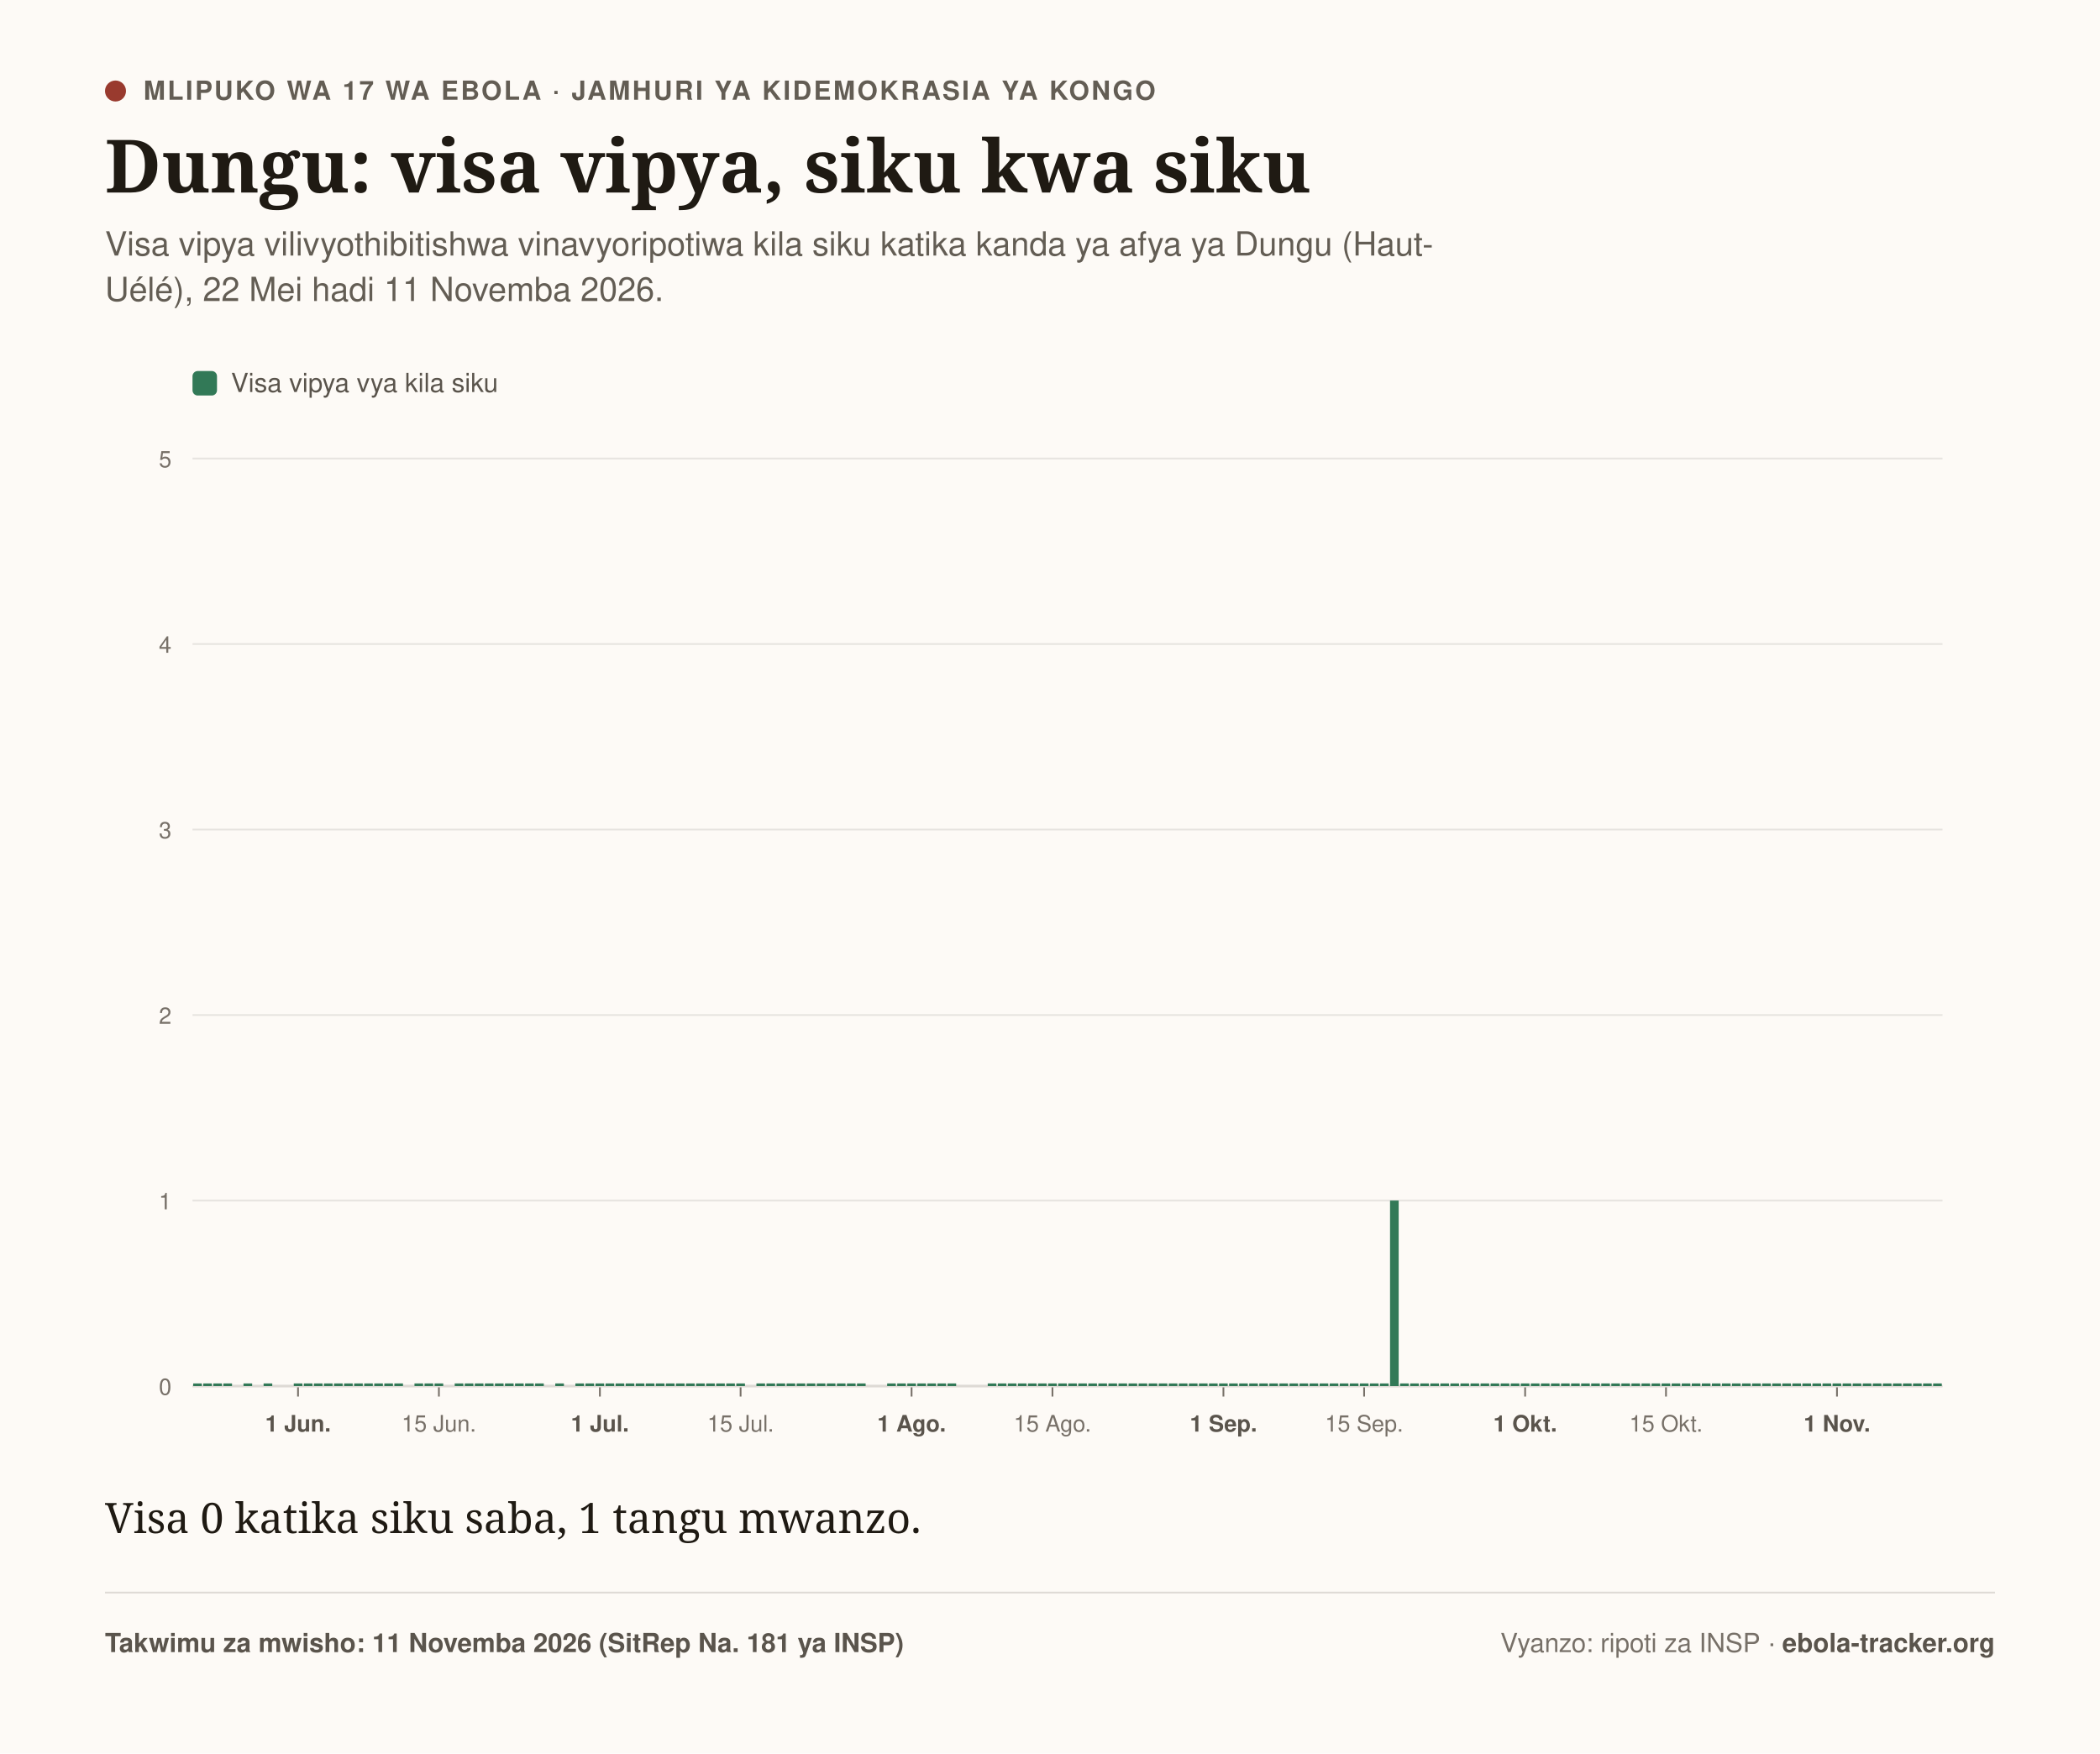
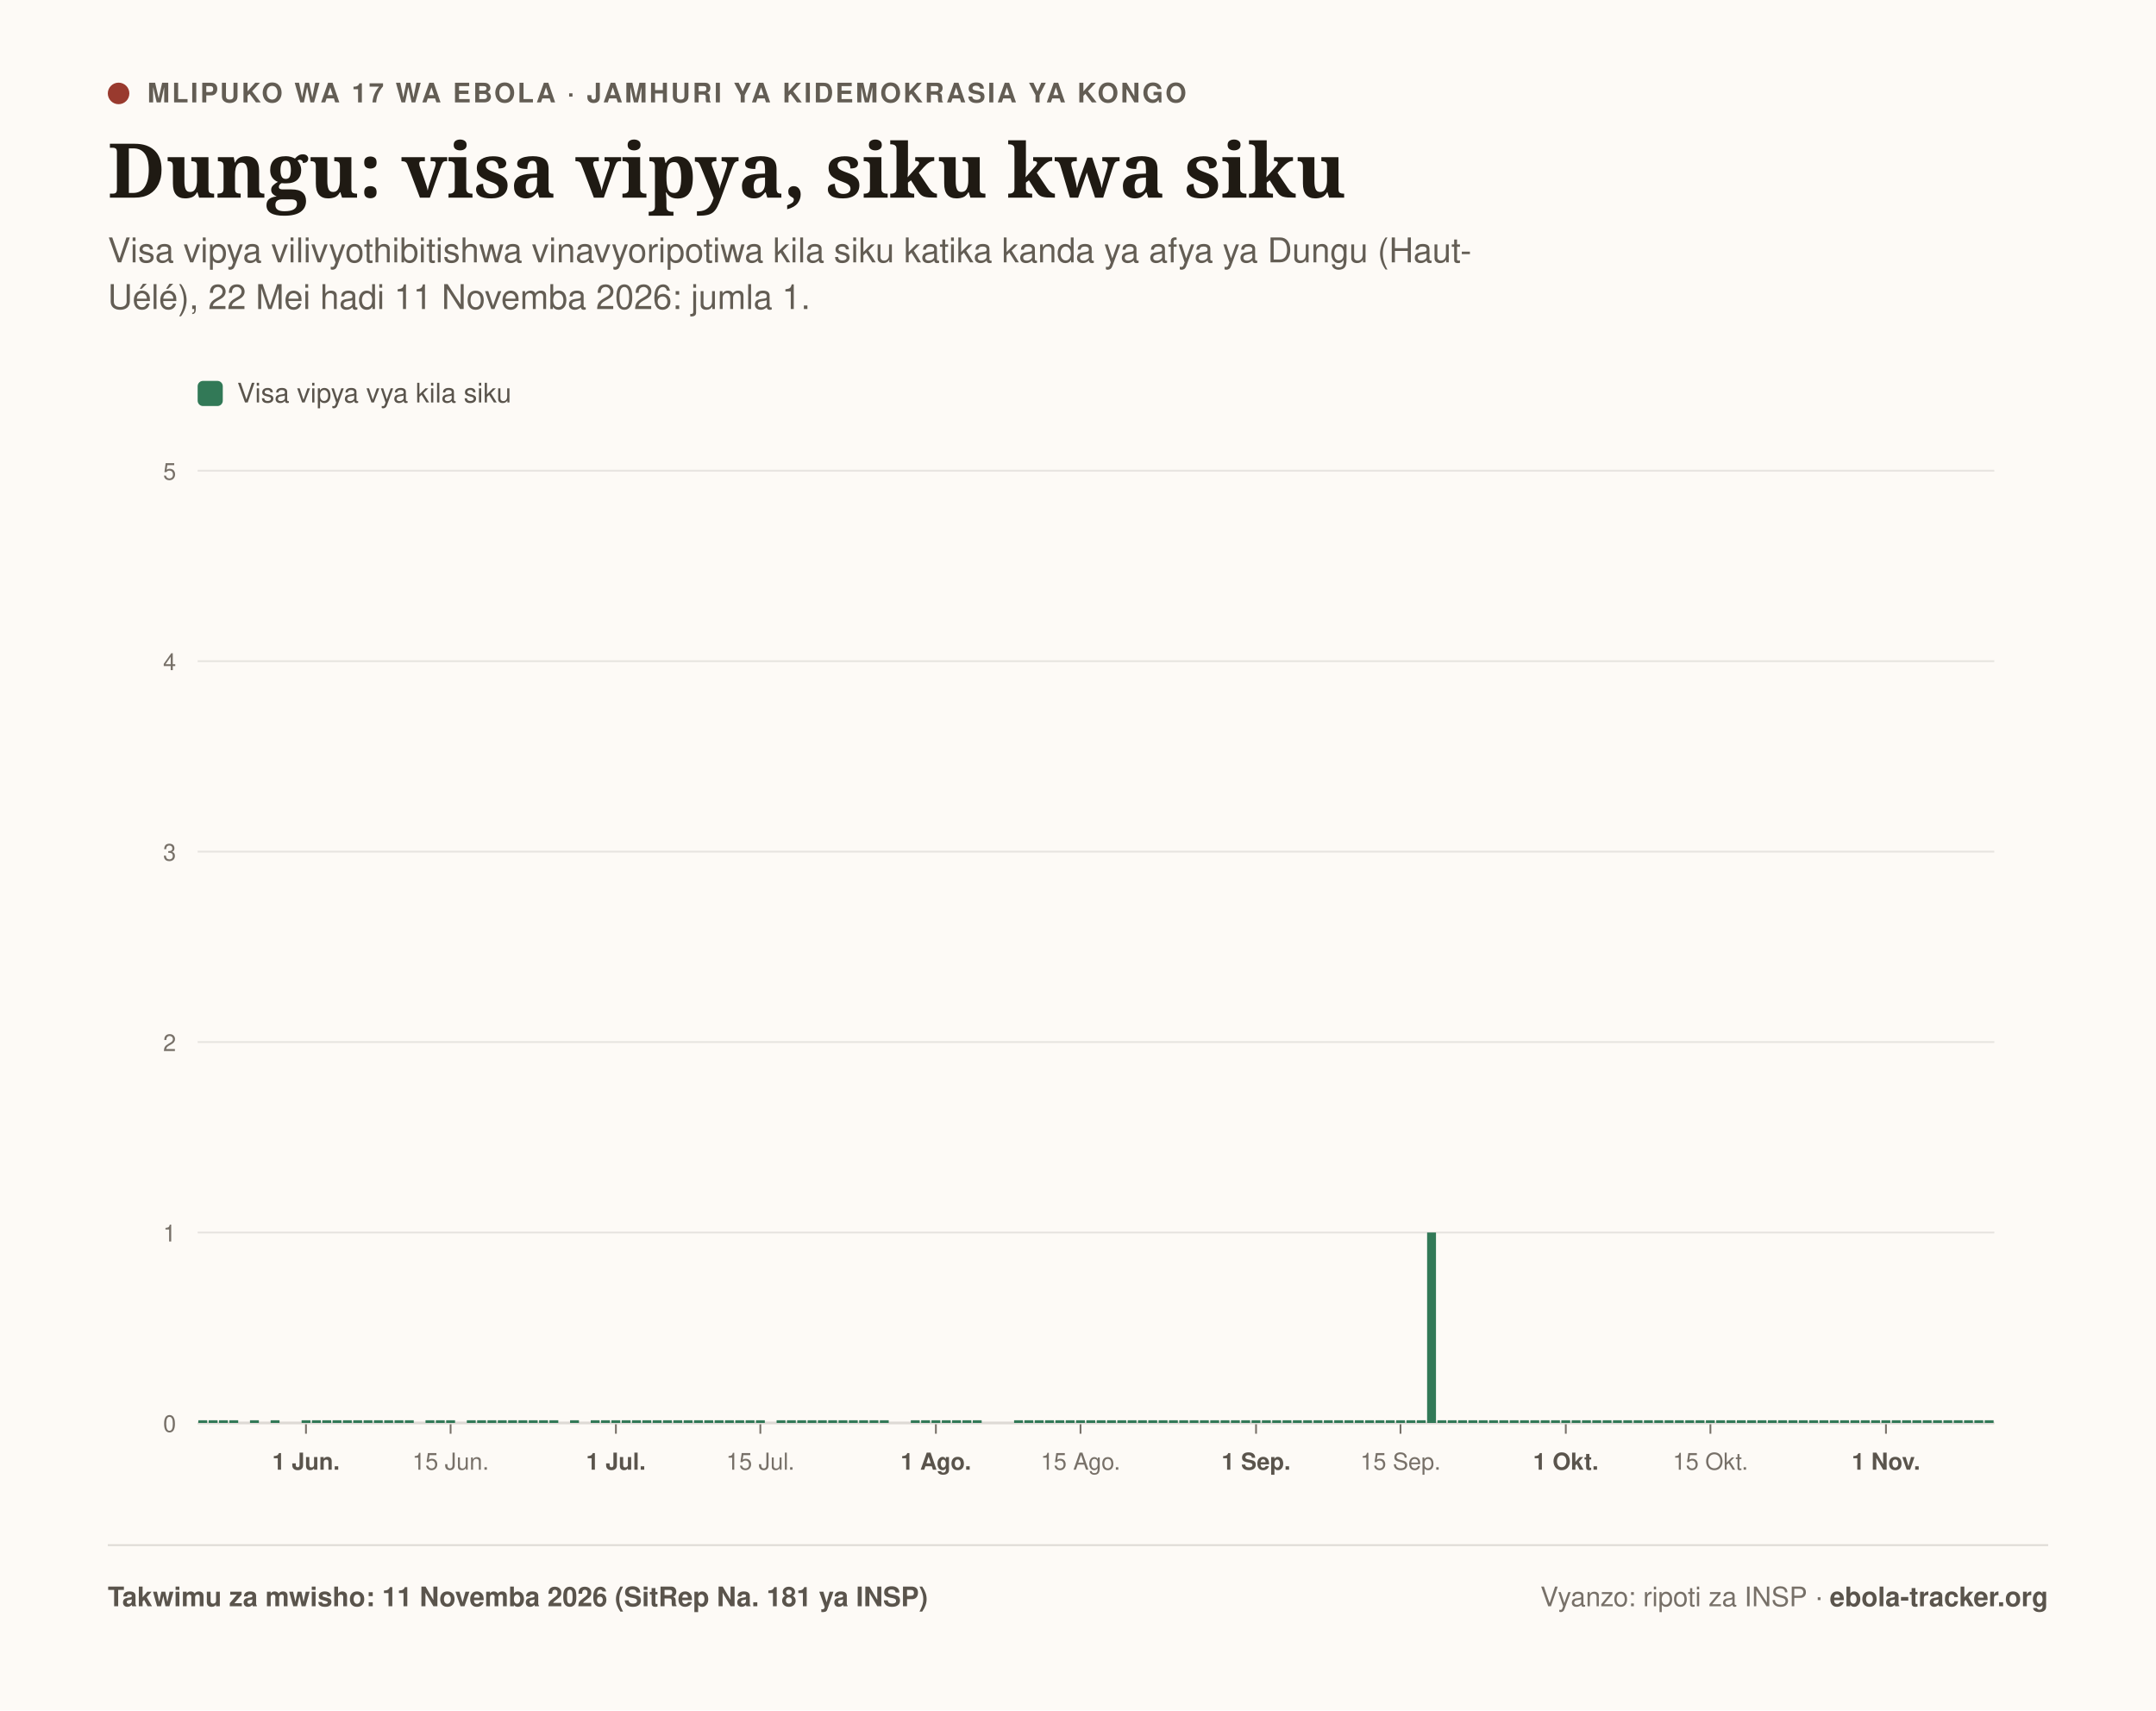
- <svg xmlns="http://www.w3.org/2000/svg" viewBox="0 0 1200 1002" role="img" aria-label="Dungu: visa vipya, siku kwa siku. Visa vipya vilivyothibitishwa vinavyoripotiwa kila siku katika kanda ya afya ya Dungu (Haut-Uélé), 22 Mei hadi 11 Novemba 2026.">
-   <rect width="1200" height="1002" fill="#FDFAF6" />
+ <svg xmlns="http://www.w3.org/2000/svg" viewBox="0 0 1200 952" role="img" aria-label="Dungu: visa vipya, siku kwa siku. Visa vipya vilivyothibitishwa vinavyoripotiwa kila siku katika kanda ya afya ya Dungu (Haut-Uélé), 22 Mei hadi 11 Novemba 2026: jumla 1.">
+   <rect width="1200" height="952" fill="#FDFAF6" />
  <circle cx="66" cy="52" r="6" fill="#993A2E" />
  <text x="82.0" y="57.0" font-family="'Public Sans',Helvetica,Arial,sans-serif" font-size="15" font-weight="700" fill="#635D54" text-anchor="start" letter-spacing=".08em">MLIPUKO WA 17 WA EBOLA · JAMHURI YA KIDEMOKRASIA YA KONGO</text>
  <text x="60.0" y="110.0" font-family="'Source Serif 4',Georgia,serif" font-size="42" font-weight="600" fill="#1F1A13" text-anchor="start">Dungu: visa vipya, siku kwa siku</text>
  <text x="60.0" y="146.0" font-family="'Public Sans',Helvetica,Arial,sans-serif" font-size="19" font-weight="400" fill="#635D54" text-anchor="start">Visa vipya vilivyothibitishwa vinavyoripotiwa kila siku katika kanda ya afya ya Dungu (Haut-</text>
-   <text x="60.0" y="172.0" font-family="'Public Sans',Helvetica,Arial,sans-serif" font-size="19" font-weight="400" fill="#635D54" text-anchor="start">Uélé), 22 Mei hadi 11 Novemba 2026.</text>
+   <text x="60.0" y="172.0" font-family="'Public Sans',Helvetica,Arial,sans-serif" font-size="19" font-weight="400" fill="#635D54" text-anchor="start">Uélé), 22 Mei hadi 11 Novemba 2026: jumla 1.</text>
  <rect x="110" y="212" width="14" height="14" rx="3" fill="#327957" />
  <text x="132.0" y="224.0" font-family="'Public Sans',Helvetica,Arial,sans-serif" font-size="15" font-weight="400" fill="#5A544C" text-anchor="start">Visa vipya vya kila siku</text>
  <line x1="110" x2="1110" y1="792.0" y2="792.0" stroke="#E7E4E0" />
  <text x="98.0" y="797.0" font-family="'Public Sans',Helvetica,Arial,sans-serif" font-size="13" font-weight="400" fill="#777068" text-anchor="end">0</text>
  <line x1="110" x2="1110" y1="686.0" y2="686.0" stroke="#E7E4E0" />
  <text x="98.0" y="691.0" font-family="'Public Sans',Helvetica,Arial,sans-serif" font-size="13" font-weight="400" fill="#777068" text-anchor="end">1</text>
  <line x1="110" x2="1110" y1="580.0" y2="580.0" stroke="#E7E4E0" />
  <text x="98.0" y="585.0" font-family="'Public Sans',Helvetica,Arial,sans-serif" font-size="13" font-weight="400" fill="#777068" text-anchor="end">2</text>
  <line x1="110" x2="1110" y1="474.0" y2="474.0" stroke="#E7E4E0" />
  <text x="98.0" y="479.0" font-family="'Public Sans',Helvetica,Arial,sans-serif" font-size="13" font-weight="400" fill="#777068" text-anchor="end">3</text>
  <line x1="110" x2="1110" y1="368.0" y2="368.0" stroke="#E7E4E0" />
  <text x="98.0" y="373.0" font-family="'Public Sans',Helvetica,Arial,sans-serif" font-size="13" font-weight="400" fill="#777068" text-anchor="end">4</text>
  <line x1="110" x2="1110" y1="262.0" y2="262.0" stroke="#E7E4E0" />
  <text x="98.0" y="267.0" font-family="'Public Sans',Helvetica,Arial,sans-serif" font-size="13" font-weight="400" fill="#777068" text-anchor="end">5</text>
  <line x1="170.3" x2="170.3" y1="792" y2="798" stroke="#777068" />
  <text x="170.3" y="818.0" font-family="'Public Sans',Helvetica,Arial,sans-serif" font-size="13" font-weight="600" fill="#5A544C" text-anchor="middle">1 Jun.</text>
  <line x1="250.8" x2="250.8" y1="792" y2="798" stroke="#777068" />
  <text x="250.8" y="818.0" font-family="'Public Sans',Helvetica,Arial,sans-serif" font-size="13" font-weight="400" fill="#777068" text-anchor="middle">15 Jun.</text>
  <line x1="342.8" x2="342.8" y1="792" y2="798" stroke="#777068" />
  <text x="342.8" y="818.0" font-family="'Public Sans',Helvetica,Arial,sans-serif" font-size="13" font-weight="600" fill="#5A544C" text-anchor="middle">1 Jul.</text>
  <line x1="423.2" x2="423.2" y1="792" y2="798" stroke="#777068" />
  <text x="423.2" y="818.0" font-family="'Public Sans',Helvetica,Arial,sans-serif" font-size="13" font-weight="400" fill="#777068" text-anchor="middle">15 Jul.</text>
  <line x1="520.9" x2="520.9" y1="792" y2="798" stroke="#777068" />
  <text x="520.9" y="818.0" font-family="'Public Sans',Helvetica,Arial,sans-serif" font-size="13" font-weight="600" fill="#5A544C" text-anchor="middle">1 Ago.</text>
  <line x1="601.4" x2="601.4" y1="792" y2="798" stroke="#777068" />
  <text x="601.4" y="818.0" font-family="'Public Sans',Helvetica,Arial,sans-serif" font-size="13" font-weight="400" fill="#777068" text-anchor="middle">15 Ago.</text>
  <line x1="699.1" x2="699.1" y1="792" y2="798" stroke="#777068" />
  <text x="699.1" y="818.0" font-family="'Public Sans',Helvetica,Arial,sans-serif" font-size="13" font-weight="600" fill="#5A544C" text-anchor="middle">1 Sep.</text>
  <line x1="779.5" x2="779.5" y1="792" y2="798" stroke="#777068" />
  <text x="779.5" y="818.0" font-family="'Public Sans',Helvetica,Arial,sans-serif" font-size="13" font-weight="400" fill="#777068" text-anchor="middle">15 Sep.</text>
  <line x1="871.5" x2="871.5" y1="792" y2="798" stroke="#777068" />
  <text x="871.5" y="818.0" font-family="'Public Sans',Helvetica,Arial,sans-serif" font-size="13" font-weight="600" fill="#5A544C" text-anchor="middle">1 Okt.</text>
  <line x1="952.0" x2="952.0" y1="792" y2="798" stroke="#777068" />
  <text x="952.0" y="818.0" font-family="'Public Sans',Helvetica,Arial,sans-serif" font-size="13" font-weight="400" fill="#777068" text-anchor="middle">15 Okt.</text>
  <line x1="1049.7" x2="1049.7" y1="792" y2="798" stroke="#777068" />
  <text x="1049.7" y="818.0" font-family="'Public Sans',Helvetica,Arial,sans-serif" font-size="13" font-weight="600" fill="#5A544C" text-anchor="middle">1 Nov.</text>
  <line x1="110" x2="1110" y1="792" y2="792" stroke="#DEDAD5" stroke-width="1.5" />
  <rect x="110.40" y="790.50" width="4.94" height="1.50" fill="#327957" />
  <rect x="116.15" y="790.50" width="4.94" height="1.50" fill="#327957" />
  <rect x="121.90" y="790.50" width="4.94" height="1.50" fill="#327957" />
  <rect x="127.64" y="790.50" width="4.94" height="1.50" fill="#327957" />
  <rect x="139.14" y="790.50" width="4.94" height="1.50" fill="#327957" />
  <rect x="150.63" y="790.50" width="4.94" height="1.50" fill="#327957" />
  <rect x="167.87" y="790.50" width="4.94" height="1.50" fill="#327957" />
  <rect x="173.62" y="790.50" width="4.94" height="1.50" fill="#327957" />
  <rect x="179.37" y="790.50" width="4.94" height="1.50" fill="#327957" />
  <rect x="185.11" y="790.50" width="4.94" height="1.50" fill="#327957" />
  <rect x="190.86" y="790.50" width="4.94" height="1.50" fill="#327957" />
  <rect x="196.61" y="790.50" width="4.94" height="1.50" fill="#327957" />
  <rect x="202.36" y="790.50" width="4.94" height="1.50" fill="#327957" />
  <rect x="208.10" y="790.50" width="4.94" height="1.50" fill="#327957" />
  <rect x="213.85" y="790.50" width="4.94" height="1.50" fill="#327957" />
  <rect x="219.60" y="790.50" width="4.94" height="1.50" fill="#327957" />
  <rect x="225.34" y="790.50" width="4.94" height="1.50" fill="#327957" />
  <rect x="236.84" y="790.50" width="4.94" height="1.50" fill="#327957" />
  <rect x="242.59" y="790.50" width="4.94" height="1.50" fill="#327957" />
  <rect x="248.33" y="790.50" width="4.94" height="1.50" fill="#327957" />
  <rect x="259.83" y="790.50" width="4.94" height="1.50" fill="#327957" />
  <rect x="265.57" y="790.50" width="4.94" height="1.50" fill="#327957" />
  <rect x="271.32" y="790.50" width="4.94" height="1.50" fill="#327957" />
  <rect x="277.07" y="790.50" width="4.94" height="1.50" fill="#327957" />
  <rect x="282.82" y="790.50" width="4.94" height="1.50" fill="#327957" />
  <rect x="288.56" y="790.50" width="4.94" height="1.50" fill="#327957" />
  <rect x="294.31" y="790.50" width="4.94" height="1.50" fill="#327957" />
  <rect x="300.06" y="790.50" width="4.94" height="1.50" fill="#327957" />
  <rect x="305.80" y="790.50" width="4.94" height="1.50" fill="#327957" />
  <rect x="317.30" y="790.50" width="4.94" height="1.50" fill="#327957" />
  <rect x="328.79" y="790.50" width="4.94" height="1.50" fill="#327957" />
  <rect x="334.54" y="790.50" width="4.94" height="1.50" fill="#327957" />
  <rect x="340.29" y="790.50" width="4.94" height="1.50" fill="#327957" />
  <rect x="346.03" y="790.50" width="4.94" height="1.50" fill="#327957" />
  <rect x="351.78" y="790.50" width="4.94" height="1.50" fill="#327957" />
  <rect x="357.53" y="790.50" width="4.94" height="1.50" fill="#327957" />
  <rect x="363.28" y="790.50" width="4.94" height="1.50" fill="#327957" />
  <rect x="369.02" y="790.50" width="4.94" height="1.50" fill="#327957" />
  <rect x="374.77" y="790.50" width="4.94" height="1.50" fill="#327957" />
  <rect x="380.52" y="790.50" width="4.94" height="1.50" fill="#327957" />
  <rect x="386.26" y="790.50" width="4.94" height="1.50" fill="#327957" />
  <rect x="392.01" y="790.50" width="4.94" height="1.50" fill="#327957" />
  <rect x="397.76" y="790.50" width="4.94" height="1.50" fill="#327957" />
  <rect x="403.51" y="790.50" width="4.94" height="1.50" fill="#327957" />
  <rect x="409.25" y="790.50" width="4.94" height="1.50" fill="#327957" />
  <rect x="415.00" y="790.50" width="4.94" height="1.50" fill="#327957" />
  <rect x="420.75" y="790.50" width="4.94" height="1.50" fill="#327957" />
  <rect x="432.24" y="790.50" width="4.94" height="1.50" fill="#327957" />
  <rect x="437.99" y="790.50" width="4.94" height="1.50" fill="#327957" />
  <rect x="443.74" y="790.50" width="4.94" height="1.50" fill="#327957" />
  <rect x="449.48" y="790.50" width="4.94" height="1.50" fill="#327957" />
  <rect x="455.23" y="790.50" width="4.94" height="1.50" fill="#327957" />
  <rect x="460.98" y="790.50" width="4.94" height="1.50" fill="#327957" />
  <rect x="466.72" y="790.50" width="4.94" height="1.50" fill="#327957" />
  <rect x="472.47" y="790.50" width="4.94" height="1.50" fill="#327957" />
  <rect x="478.22" y="790.50" width="4.94" height="1.50" fill="#327957" />
  <rect x="483.97" y="790.50" width="4.94" height="1.50" fill="#327957" />
  <rect x="489.71" y="790.50" width="4.94" height="1.50" fill="#327957" />
  <rect x="506.95" y="790.50" width="4.94" height="1.50" fill="#327957" />
  <rect x="512.70" y="790.50" width="4.94" height="1.50" fill="#327957" />
  <rect x="518.45" y="790.50" width="4.94" height="1.50" fill="#327957" />
  <rect x="524.20" y="790.50" width="4.94" height="1.50" fill="#327957" />
  <rect x="529.94" y="790.50" width="4.94" height="1.50" fill="#327957" />
  <rect x="535.69" y="790.50" width="4.94" height="1.50" fill="#327957" />
  <rect x="541.44" y="790.50" width="4.94" height="1.50" fill="#327957" />
  <rect x="564.43" y="790.50" width="4.94" height="1.50" fill="#327957" />
  <rect x="570.17" y="790.50" width="4.94" height="1.50" fill="#327957" />
  <rect x="575.92" y="790.50" width="4.94" height="1.50" fill="#327957" />
  <rect x="581.67" y="790.50" width="4.94" height="1.50" fill="#327957" />
  <rect x="587.41" y="790.50" width="4.94" height="1.50" fill="#327957" />
  <rect x="593.16" y="790.50" width="4.94" height="1.50" fill="#327957" />
  <rect x="598.91" y="790.50" width="4.94" height="1.50" fill="#327957" />
  <rect x="604.66" y="790.50" width="4.94" height="1.50" fill="#327957" />
  <rect x="610.40" y="790.50" width="4.94" height="1.50" fill="#327957" />
  <rect x="616.15" y="790.50" width="4.94" height="1.50" fill="#327957" />
  <rect x="621.90" y="790.50" width="4.94" height="1.50" fill="#327957" />
  <rect x="627.64" y="790.50" width="4.94" height="1.50" fill="#327957" />
  <rect x="633.39" y="790.50" width="4.94" height="1.50" fill="#327957" />
  <rect x="639.14" y="790.50" width="4.94" height="1.50" fill="#327957" />
  <rect x="644.89" y="790.50" width="4.94" height="1.50" fill="#327957" />
  <rect x="650.63" y="790.50" width="4.94" height="1.50" fill="#327957" />
  <rect x="656.38" y="790.50" width="4.94" height="1.50" fill="#327957" />
  <rect x="662.13" y="790.50" width="4.94" height="1.50" fill="#327957" />
  <rect x="667.87" y="790.50" width="4.94" height="1.50" fill="#327957" />
  <rect x="673.62" y="790.50" width="4.94" height="1.50" fill="#327957" />
  <rect x="679.37" y="790.50" width="4.94" height="1.50" fill="#327957" />
  <rect x="685.11" y="790.50" width="4.94" height="1.50" fill="#327957" />
  <rect x="690.86" y="790.50" width="4.94" height="1.50" fill="#327957" />
  <rect x="696.61" y="790.50" width="4.94" height="1.50" fill="#327957" />
  <rect x="702.36" y="790.50" width="4.94" height="1.50" fill="#327957" />
  <rect x="708.10" y="790.50" width="4.94" height="1.50" fill="#327957" />
  <rect x="713.85" y="790.50" width="4.94" height="1.50" fill="#327957" />
  <rect x="719.60" y="790.50" width="4.94" height="1.50" fill="#327957" />
  <rect x="725.34" y="790.50" width="4.94" height="1.50" fill="#327957" />
  <rect x="731.09" y="790.50" width="4.94" height="1.50" fill="#327957" />
  <rect x="736.84" y="790.50" width="4.94" height="1.50" fill="#327957" />
  <rect x="742.59" y="790.50" width="4.94" height="1.50" fill="#327957" />
  <rect x="748.33" y="790.50" width="4.94" height="1.50" fill="#327957" />
  <rect x="754.08" y="790.50" width="4.94" height="1.50" fill="#327957" />
  <rect x="759.83" y="790.50" width="4.94" height="1.50" fill="#327957" />
  <rect x="765.57" y="790.50" width="4.94" height="1.50" fill="#327957" />
  <rect x="771.32" y="790.50" width="4.94" height="1.50" fill="#327957" />
  <rect x="777.07" y="790.50" width="4.94" height="1.50" fill="#327957" />
  <rect x="782.82" y="790.50" width="4.94" height="1.50" fill="#327957" />
  <rect x="788.56" y="790.50" width="4.94" height="1.50" fill="#327957" />
  <rect x="794.31" y="686.00" width="4.94" height="106.00" fill="#327957" />
  <rect x="800.06" y="790.50" width="4.94" height="1.50" fill="#327957" />
  <rect x="805.80" y="790.50" width="4.94" height="1.50" fill="#327957" />
  <rect x="811.55" y="790.50" width="4.94" height="1.50" fill="#327957" />
  <rect x="817.30" y="790.50" width="4.94" height="1.50" fill="#327957" />
  <rect x="823.05" y="790.50" width="4.94" height="1.50" fill="#327957" />
  <rect x="828.79" y="790.50" width="4.94" height="1.50" fill="#327957" />
  <rect x="834.54" y="790.50" width="4.94" height="1.50" fill="#327957" />
  <rect x="840.29" y="790.50" width="4.94" height="1.50" fill="#327957" />
  <rect x="846.03" y="790.50" width="4.94" height="1.50" fill="#327957" />
  <rect x="851.78" y="790.50" width="4.94" height="1.50" fill="#327957" />
  <rect x="857.53" y="790.50" width="4.94" height="1.50" fill="#327957" />
  <rect x="863.28" y="790.50" width="4.94" height="1.50" fill="#327957" />
  <rect x="869.02" y="790.50" width="4.94" height="1.50" fill="#327957" />
  <rect x="874.77" y="790.50" width="4.94" height="1.50" fill="#327957" />
  <rect x="880.52" y="790.50" width="4.94" height="1.50" fill="#327957" />
  <rect x="886.26" y="790.50" width="4.94" height="1.50" fill="#327957" />
  <rect x="892.01" y="790.50" width="4.94" height="1.50" fill="#327957" />
  <rect x="897.76" y="790.50" width="4.94" height="1.50" fill="#327957" />
  <rect x="903.51" y="790.50" width="4.94" height="1.50" fill="#327957" />
  <rect x="909.25" y="790.50" width="4.94" height="1.50" fill="#327957" />
  <rect x="915.00" y="790.50" width="4.94" height="1.50" fill="#327957" />
  <rect x="920.75" y="790.50" width="4.94" height="1.50" fill="#327957" />
  <rect x="926.49" y="790.50" width="4.94" height="1.50" fill="#327957" />
  <rect x="932.24" y="790.50" width="4.94" height="1.50" fill="#327957" />
  <rect x="937.99" y="790.50" width="4.94" height="1.50" fill="#327957" />
  <rect x="943.74" y="790.50" width="4.94" height="1.50" fill="#327957" />
  <rect x="949.48" y="790.50" width="4.94" height="1.50" fill="#327957" />
  <rect x="955.23" y="790.50" width="4.94" height="1.50" fill="#327957" />
  <rect x="960.98" y="790.50" width="4.94" height="1.50" fill="#327957" />
  <rect x="966.72" y="790.50" width="4.94" height="1.50" fill="#327957" />
  <rect x="972.47" y="790.50" width="4.94" height="1.50" fill="#327957" />
  <rect x="978.22" y="790.50" width="4.94" height="1.50" fill="#327957" />
  <rect x="983.97" y="790.50" width="4.94" height="1.50" fill="#327957" />
  <rect x="989.71" y="790.50" width="4.94" height="1.50" fill="#327957" />
  <rect x="995.46" y="790.50" width="4.94" height="1.50" fill="#327957" />
  <rect x="1001.21" y="790.50" width="4.94" height="1.50" fill="#327957" />
  <rect x="1006.95" y="790.50" width="4.94" height="1.50" fill="#327957" />
  <rect x="1012.70" y="790.50" width="4.94" height="1.50" fill="#327957" />
  <rect x="1018.45" y="790.50" width="4.94" height="1.50" fill="#327957" />
  <rect x="1024.20" y="790.50" width="4.94" height="1.50" fill="#327957" />
  <rect x="1029.94" y="790.50" width="4.94" height="1.50" fill="#327957" />
  <rect x="1035.69" y="790.50" width="4.94" height="1.50" fill="#327957" />
  <rect x="1041.44" y="790.50" width="4.94" height="1.50" fill="#327957" />
  <rect x="1047.18" y="790.50" width="4.94" height="1.50" fill="#327957" />
  <rect x="1052.93" y="790.50" width="4.94" height="1.50" fill="#327957" />
  <rect x="1058.68" y="790.50" width="4.94" height="1.50" fill="#327957" />
  <rect x="1064.43" y="790.50" width="4.94" height="1.50" fill="#327957" />
  <rect x="1070.17" y="790.50" width="4.94" height="1.50" fill="#327957" />
  <rect x="1075.92" y="790.50" width="4.94" height="1.50" fill="#327957" />
  <rect x="1081.67" y="790.50" width="4.94" height="1.50" fill="#327957" />
  <rect x="1087.41" y="790.50" width="4.94" height="1.50" fill="#327957" />
  <rect x="1093.16" y="790.50" width="4.94" height="1.50" fill="#327957" />
  <rect x="1098.91" y="790.50" width="4.94" height="1.50" fill="#327957" />
  <rect x="1104.66" y="790.50" width="4.94" height="1.50" fill="#327957" />
-   <text x="60.0" y="876.0" font-family="'Source Serif 4',Georgia,serif" font-size="24" font-weight="400" fill="#1F1A13" text-anchor="start">Visa 0 katika siku saba, 1 tangu mwanzo.</text>
-   <line x1="60" x2="1140" y1="910" y2="910" stroke="#DEDAD5" />
-   <text x="60.0" y="944.0" font-family="'Public Sans',Helvetica,Arial,sans-serif" font-size="15" font-weight="600" fill="#5A544C" text-anchor="start">Takwimu za mwisho: 11 Novemba 2026 (SitRep Na. 181 ya INSP)</text>
-   <text x="1140" y="944" text-anchor="end" font-family="'Public Sans',Helvetica,Arial,sans-serif" font-size="15" fill="#777068">Vyanzo: ripoti za INSP · <tspan font-weight="700" fill="#5A544C">ebola-tracker.org</tspan>
+   <line x1="60" x2="1140" y1="860" y2="860" stroke="#DEDAD5" />
+   <text x="60.0" y="894.0" font-family="'Public Sans',Helvetica,Arial,sans-serif" font-size="15" font-weight="600" fill="#5A544C" text-anchor="start">Takwimu za mwisho: 11 Novemba 2026 (SitRep Na. 181 ya INSP)</text>
+   <text x="1140" y="894" text-anchor="end" font-family="'Public Sans',Helvetica,Arial,sans-serif" font-size="15" fill="#777068">Vyanzo: ripoti za INSP · <tspan font-weight="700" fill="#5A544C">ebola-tracker.org</tspan>
  </text>
</svg>
